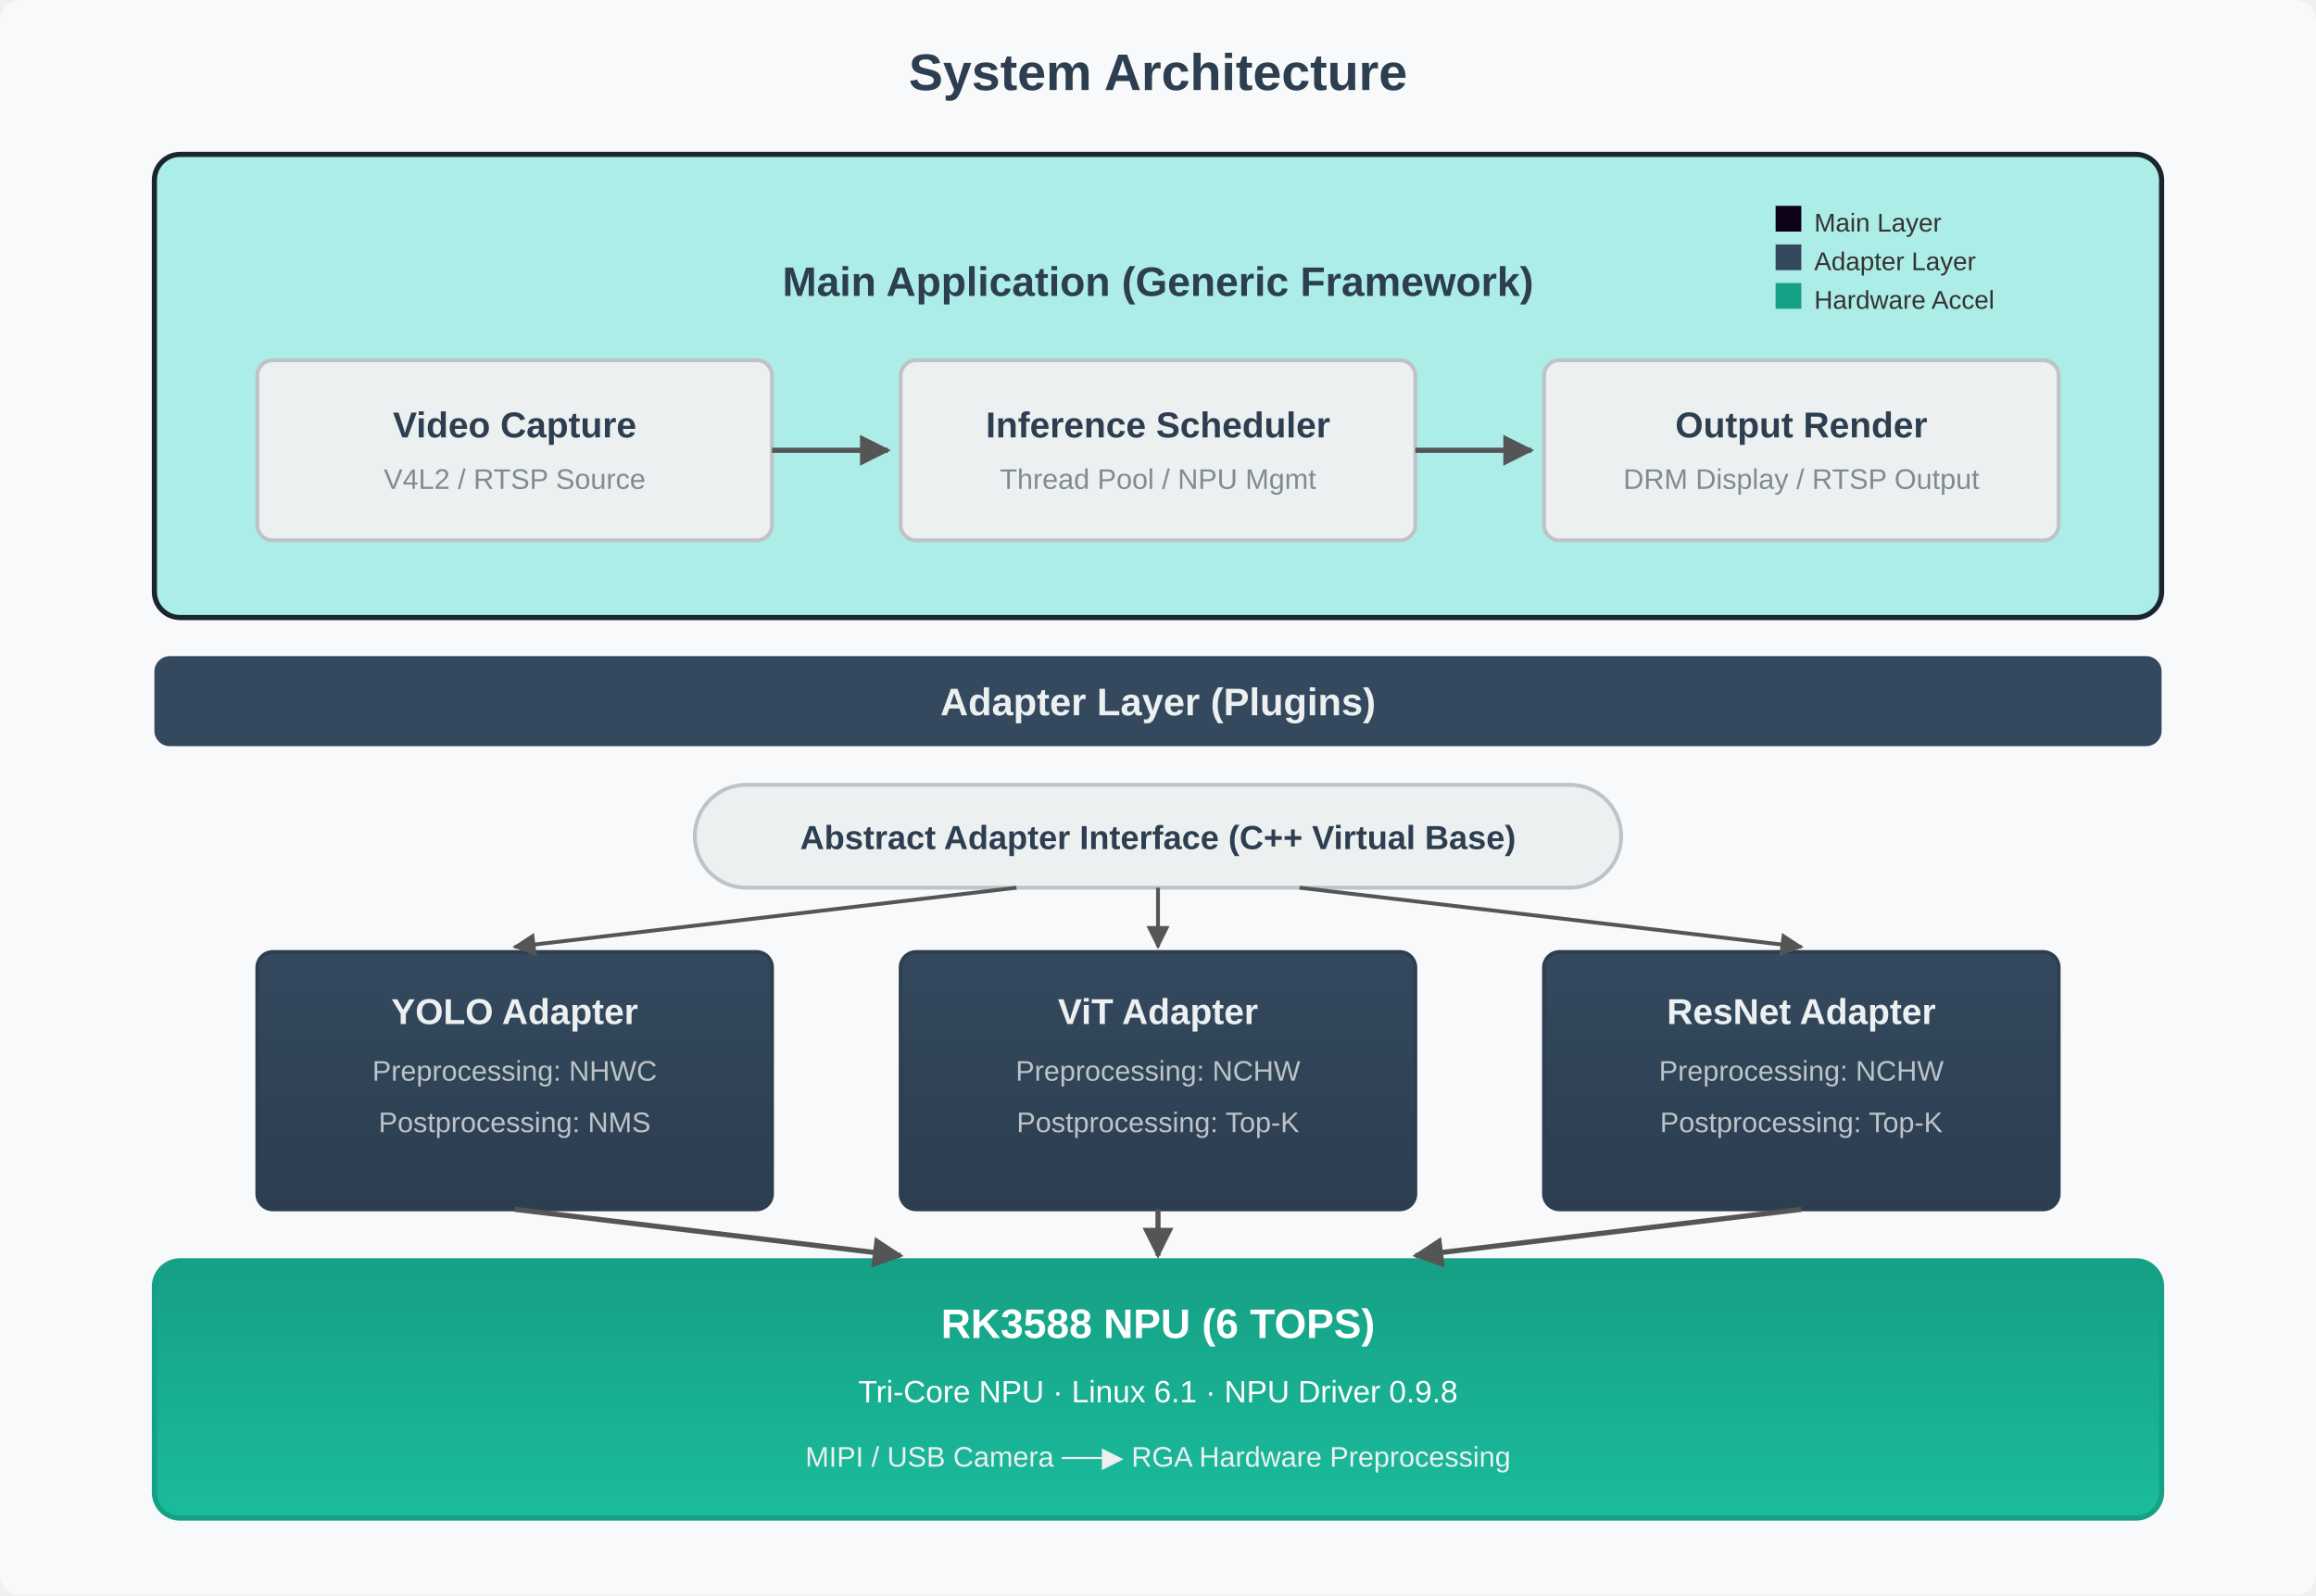
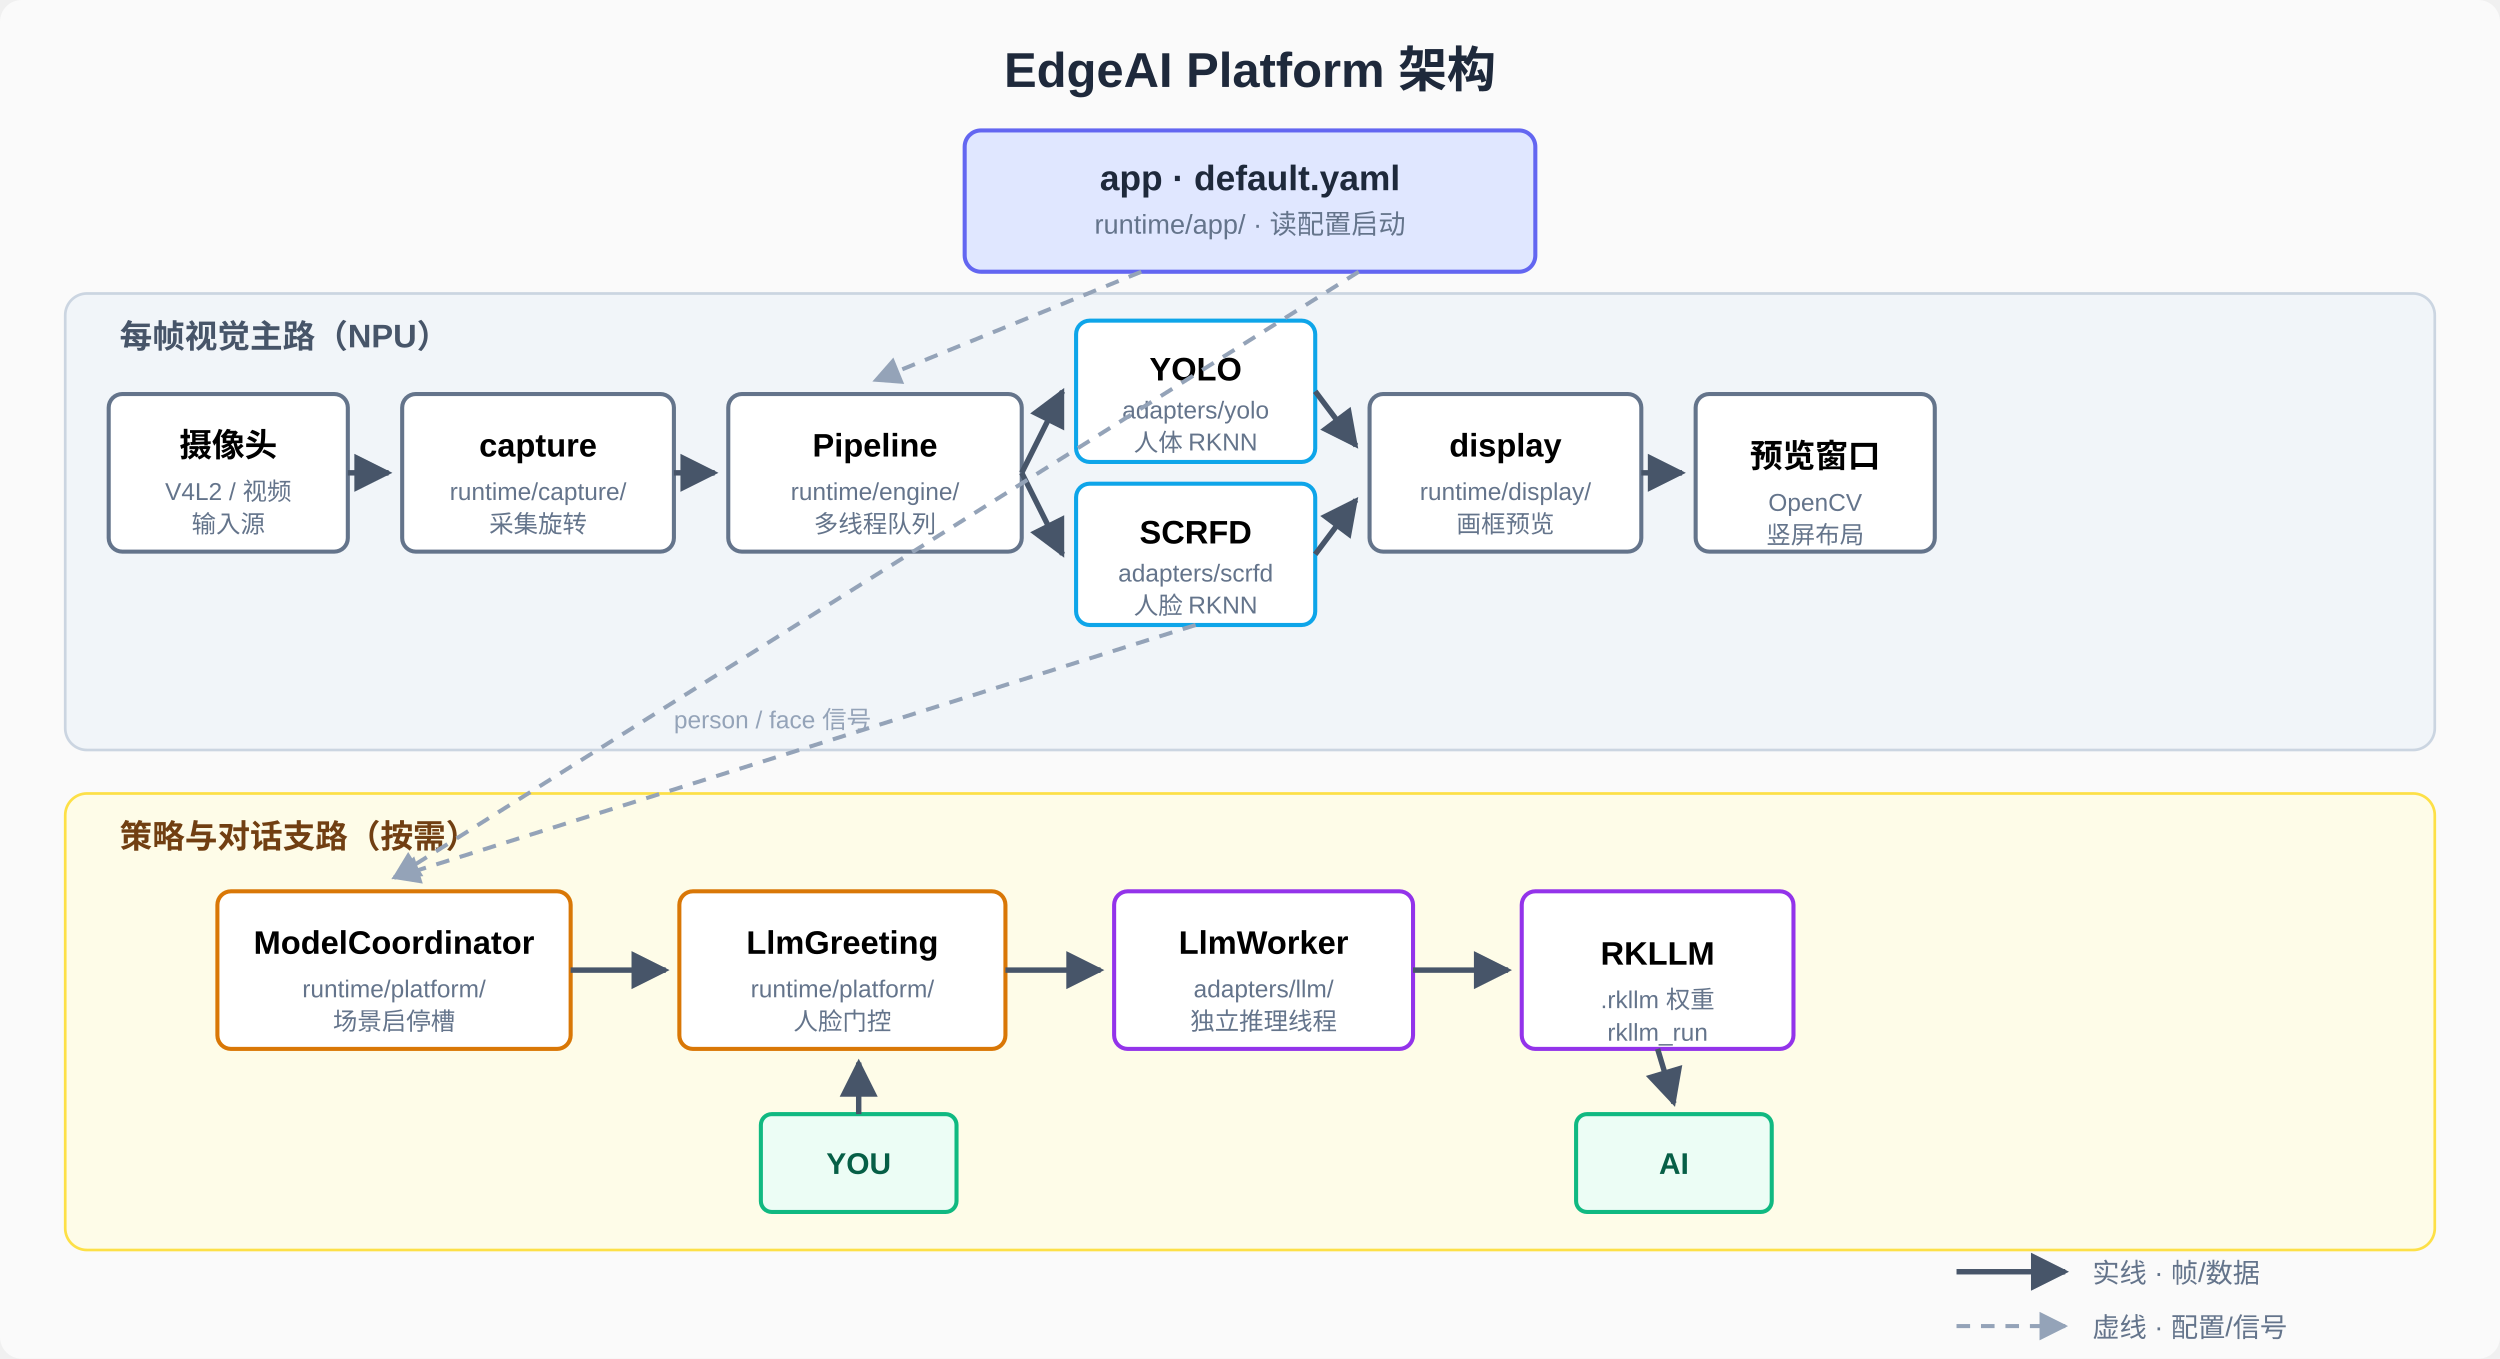
- <svg xmlns="http://www.w3.org/2000/svg" viewBox="0 0 900 620" font-family="Arial, sans-serif">
+ <svg xmlns="http://www.w3.org/2000/svg" viewBox="0 0 920 500" font-family="system-ui, Arial, sans-serif">
  <defs>
-     <marker id="arrow" viewBox="0 0 10 10" refX="9" refY="5" markerWidth="6" markerHeight="6" orient="auto">
-       <path d="M0,0 L10,5 L0,10 Z" fill="#555" />
+     <marker id="arr" viewBox="0 0 10 10" refX="9" refY="5" markerWidth="7" markerHeight="7" orient="auto">
+       <path d="M0,0 L10,5 L0,10 Z" fill="#475569" />
    </marker>
-     <linearGradient id="mainGrad" x1="0%" y1="0%" x2="0%" y2="100%">
-       <stop offset="0%" stop-color="#2c3e50" />
-       <stop offset="100%" stop-color="#1a252f" />
-     </linearGradient>
-     <linearGradient id="adapterGrad" x1="0%" y1="0%" x2="0%" y2="100%">
-       <stop offset="0%" stop-color="#34495e" />
-       <stop offset="100%" stop-color="#2c3e50" />
-     </linearGradient>
-     <linearGradient id="hwGrad" x1="0%" y1="0%" x2="0%" y2="100%">
-       <stop offset="0%" stop-color="#16a085" />
-       <stop offset="100%" stop-color="#1abc9c" />
-     </linearGradient>
+     <marker id="arrDash" viewBox="0 0 10 10" refX="9" refY="5" markerWidth="7" markerHeight="7" orient="auto">
+       <path d="M0,0 L10,5 L0,10 Z" fill="#94a3b8" />
+     </marker>
  </defs>
-   <rect width="900" height="620" fill="#f8f9fa" rx="8" />
-   <text x="450" y="35" text-anchor="middle" font-size="20" font-weight="bold" fill="#2c3e50">System Architecture</text>
-   <rect x="60" y="60" width="780" height="180" rx="10" fill="#adede7ff" stroke="#1a252f" stroke-width="2" />
-   <text x="450" y="115" text-anchor="middle" font-size="16" font-weight="bold" fill="#2c3e50">Main Application (Generic Framework)</text>
-   <rect x="100" y="140" width="200" height="70" rx="6" fill="#ecf0f1" stroke="#bdc3c7" stroke-width="1.5" />
-   <text x="200" y="170" text-anchor="middle" font-size="14" font-weight="bold" fill="#2c3e50">Video Capture</text>
-   <text x="200" y="190" text-anchor="middle" font-size="11" fill="#7f8c8d">V4L2 / RTSP Source</text>
-   <rect x="350" y="140" width="200" height="70" rx="6" fill="#ecf0f1" stroke="#bdc3c7" stroke-width="1.5" />
-   <text x="450" y="170" text-anchor="middle" font-size="14" font-weight="bold" fill="#2c3e50">Inference Scheduler</text>
-   <text x="450" y="190" text-anchor="middle" font-size="11" fill="#7f8c8d">Thread Pool / NPU Mgmt</text>
-   <rect x="600" y="140" width="200" height="70" rx="6" fill="#ecf0f1" stroke="#bdc3c7" stroke-width="1.5" />
-   <text x="700" y="170" text-anchor="middle" font-size="14" font-weight="bold" fill="#2c3e50">Output Render</text>
-   <text x="700" y="190" text-anchor="middle" font-size="11" fill="#7f8c8d">DRM Display / RTSP Output</text>
-   <line x1="300" y1="175" x2="345" y2="175" stroke="#555" stroke-width="2" marker-end="url(#arrow)" />
-   <line x1="550" y1="175" x2="595" y2="175" stroke="#555" stroke-width="2" marker-end="url(#arrow)" />
-   <rect x="60" y="255" width="780" height="35" rx="6" fill="#34495e" />
-   <text x="450" y="278" text-anchor="middle" font-size="15" font-weight="bold" fill="#ecf0f1">Adapter Layer (Plugins)</text>
-   <rect x="270" y="305" width="360" height="40" rx="20" fill="#ecf0f1" stroke="#bdc3c7" stroke-width="1.5" />
-   <text x="450" y="330" text-anchor="middle" font-size="13" font-weight="bold" fill="#2c3e50">Abstract Adapter Interface (C++ Virtual Base)</text>
-   <rect x="100" y="370" width="200" height="100" rx="6" fill="url(#adapterGrad)" stroke="#2c3e50" stroke-width="1.5" />
-   <text x="200" y="398" text-anchor="middle" font-size="14" font-weight="bold" fill="#ecf0f1">YOLO Adapter</text>
-   <text x="200" y="420" text-anchor="middle" font-size="11" fill="#bdc3c7">Preprocessing: NHWC</text>
-   <text x="200" y="440" text-anchor="middle" font-size="11" fill="#bdc3c7">Postprocessing: NMS</text>
-   <rect x="350" y="370" width="200" height="100" rx="6" fill="url(#adapterGrad)" stroke="#2c3e50" stroke-width="1.5" />
-   <text x="450" y="398" text-anchor="middle" font-size="14" font-weight="bold" fill="#ecf0f1">ViT Adapter</text>
-   <text x="450" y="420" text-anchor="middle" font-size="11" fill="#bdc3c7">Preprocessing: NCHW</text>
-   <text x="450" y="440" text-anchor="middle" font-size="11" fill="#bdc3c7">Postprocessing: Top-K</text>
-   <rect x="600" y="370" width="200" height="100" rx="6" fill="url(#adapterGrad)" stroke="#2c3e50" stroke-width="1.5" />
-   <text x="700" y="398" text-anchor="middle" font-size="14" font-weight="bold" fill="#ecf0f1">ResNet Adapter</text>
-   <text x="700" y="420" text-anchor="middle" font-size="11" fill="#bdc3c7">Preprocessing: NCHW</text>
-   <text x="700" y="440" text-anchor="middle" font-size="11" fill="#bdc3c7">Postprocessing: Top-K</text>
-   <line x1="395" y1="345" x2="200" y2="368" stroke="#555" stroke-width="1.5" marker-end="url(#arrow)" />
-   <line x1="450" y1="345" x2="450" y2="368" stroke="#555" stroke-width="1.5" marker-end="url(#arrow)" />
-   <line x1="505" y1="345" x2="700" y2="368" stroke="#555" stroke-width="1.5" marker-end="url(#arrow)" />
-   <rect x="60" y="490" width="780" height="100" rx="10" fill="url(#hwGrad)" stroke="#16a085" stroke-width="2" />
-   <text x="450" y="520" text-anchor="middle" font-size="16" font-weight="bold" fill="#ffffff">RK3588 NPU (6 TOPS)</text>
-   <text x="450" y="545" text-anchor="middle" font-size="12" fill="#ffffff">Tri-Core NPU · Linux 6.1 · NPU Driver 0.9.8</text>
-   <text x="450" y="570" text-anchor="middle" font-size="11" fill="#ecf0f1">MIPI / USB Camera ──▶ RGA Hardware Preprocessing</text>
-   <line x1="200" y1="470" x2="350" y2="488" stroke="#555" stroke-width="2" marker-end="url(#arrow)" />
-   <line x1="450" y1="470" x2="450" y2="488" stroke="#555" stroke-width="2" marker-end="url(#arrow)" />
-   <line x1="700" y1="470" x2="550" y2="488" stroke="#555" stroke-width="2" marker-end="url(#arrow)" />
-   <rect x="690" y="80" width="10" height="10" fill="#0f0217ff" />
-   <text x="705" y="90" font-size="10" fill="#333">Main Layer</text>
-   <rect x="690" y="95" width="10" height="10" fill="#34495e" />
-   <text x="705" y="105" font-size="10" fill="#333">Adapter Layer</text>
-   <rect x="690" y="110" width="10" height="10" fill="#16a085" />
-   <text x="705" y="120" font-size="10" fill="#333">Hardware Accel</text>
+   <rect width="920" height="500" fill="#fafafa" rx="8" />
+   <text x="460" y="32" text-anchor="middle" font-size="18" font-weight="bold" fill="#1e293b">EdgeAI Platform 架构</text>
+   <rect x="355" y="48" width="210" height="52" rx="6" fill="#e0e7ff" stroke="#6366f1" stroke-width="1.5" />
+   <text x="460" y="70" text-anchor="middle" font-size="13" font-weight="bold" fill="#1e293b">app · default.yaml</text>
+   <text x="460" y="86" text-anchor="middle" font-size="10" fill="#64748b">runtime/app/ · 读配置启动</text>
+   <rect x="24" y="108" width="872" height="168" rx="8" fill="#f1f5f9" stroke="#cbd5e1" stroke-width="1" />
+   <text x="44" y="128" font-size="12" font-weight="bold" fill="#475569">每帧视觉主路（NPU）</text>
+   <rect x="40" y="145" width="88" height="58" rx="5" fill="#fff" stroke="#64748b" stroke-width="1.5" />
+   <text x="84" y="168" text-anchor="middle" font-size="12" font-weight="bold">摄像头</text>
+   <text x="84" y="184" text-anchor="middle" font-size="9" fill="#64748b">V4L2 / 视频</text>
+   <text x="84" y="196" text-anchor="middle" font-size="9" fill="#64748b">输入源</text>
+   <rect x="148" y="145" width="100" height="58" rx="5" fill="#fff" stroke="#64748b" stroke-width="1.5" />
+   <text x="198" y="168" text-anchor="middle" font-size="12" font-weight="bold">capture</text>
+   <text x="198" y="184" text-anchor="middle" font-size="9" fill="#64748b">runtime/capture/</text>
+   <text x="198" y="196" text-anchor="middle" font-size="9" fill="#64748b">采集旋转</text>
+   <rect x="268" y="145" width="108" height="58" rx="5" fill="#fff" stroke="#64748b" stroke-width="1.5" />
+   <text x="322" y="168" text-anchor="middle" font-size="12" font-weight="bold">Pipeline</text>
+   <text x="322" y="184" text-anchor="middle" font-size="9" fill="#64748b">runtime/engine/</text>
+   <text x="322" y="196" text-anchor="middle" font-size="9" fill="#64748b">多线程队列</text>
+   <rect x="396" y="118" width="88" height="52" rx="5" fill="#fff" stroke="#0ea5e9" stroke-width="1.5" />
+   <text x="440" y="140" text-anchor="middle" font-size="12" font-weight="bold">YOLO</text>
+   <text x="440" y="154" text-anchor="middle" font-size="9" fill="#64748b">adapters/yolo</text>
+   <text x="440" y="166" text-anchor="middle" font-size="9" fill="#64748b">人体 RKNN</text>
+   <rect x="396" y="178" width="88" height="52" rx="5" fill="#fff" stroke="#0ea5e9" stroke-width="1.5" />
+   <text x="440" y="200" text-anchor="middle" font-size="12" font-weight="bold">SCRFD</text>
+   <text x="440" y="214" text-anchor="middle" font-size="9" fill="#64748b">adapters/scrfd</text>
+   <text x="440" y="226" text-anchor="middle" font-size="9" fill="#64748b">人脸 RKNN</text>
+   <rect x="504" y="145" width="100" height="58" rx="5" fill="#fff" stroke="#64748b" stroke-width="1.5" />
+   <text x="554" y="168" text-anchor="middle" font-size="12" font-weight="bold">display</text>
+   <text x="554" y="184" text-anchor="middle" font-size="9" fill="#64748b">runtime/display/</text>
+   <text x="554" y="196" text-anchor="middle" font-size="9" fill="#64748b">画框预览</text>
+   <rect x="624" y="145" width="88" height="58" rx="5" fill="#fff" stroke="#64748b" stroke-width="1.5" />
+   <text x="668" y="172" text-anchor="middle" font-size="12" font-weight="bold">预览窗口</text>
+   <text x="668" y="188" text-anchor="middle" font-size="9" fill="#64748b">OpenCV</text>
+   <text x="668" y="200" text-anchor="middle" font-size="9" fill="#64748b">竖屏布局</text>
+   <line x1="128" y1="174" x2="143" y2="174" stroke="#475569" stroke-width="2" marker-end="url(#arr)" />
+   <line x1="248" y1="174" x2="263" y2="174" stroke="#475569" stroke-width="2" marker-end="url(#arr)" />
+   <line x1="376" y1="174" x2="391" y2="144" stroke="#475569" stroke-width="2" marker-end="url(#arr)" />
+   <line x1="376" y1="174" x2="391" y2="204" stroke="#475569" stroke-width="2" marker-end="url(#arr)" />
+   <line x1="484" y1="144" x2="499" y2="164" stroke="#475569" stroke-width="2" marker-end="url(#arr)" />
+   <line x1="484" y1="204" x2="499" y2="184" stroke="#475569" stroke-width="2" marker-end="url(#arr)" />
+   <line x1="604" y1="174" x2="619" y2="174" stroke="#475569" stroke-width="2" marker-end="url(#arr)" />
+   <rect x="24" y="292" width="872" height="168" rx="8" fill="#fefce8" stroke="#fde047" stroke-width="1" />
+   <text x="44" y="312" font-size="12" font-weight="bold" fill="#713f12">策略与对话支路（按需）</text>
+   <rect x="80" y="328" width="130" height="58" rx="5" fill="#fff" stroke="#d97706" stroke-width="1.5" />
+   <text x="145" y="351" text-anchor="middle" font-size="12" font-weight="bold">ModelCoordinator</text>
+   <text x="145" y="367" text-anchor="middle" font-size="9" fill="#64748b">runtime/platform/</text>
+   <text x="145" y="379" text-anchor="middle" font-size="9" fill="#64748b">场景启停槽</text>
+   <rect x="250" y="328" width="120" height="58" rx="5" fill="#fff" stroke="#d97706" stroke-width="1.5" />
+   <text x="310" y="351" text-anchor="middle" font-size="12" font-weight="bold">LlmGreeting</text>
+   <text x="310" y="367" text-anchor="middle" font-size="9" fill="#64748b">runtime/platform/</text>
+   <text x="310" y="379" text-anchor="middle" font-size="9" fill="#64748b">人脸门控</text>
+   <rect x="410" y="328" width="110" height="58" rx="5" fill="#fff" stroke="#9333ea" stroke-width="1.5" />
+   <text x="465" y="351" text-anchor="middle" font-size="12" font-weight="bold">LlmWorker</text>
+   <text x="465" y="367" text-anchor="middle" font-size="9" fill="#64748b">adapters/llm/</text>
+   <text x="465" y="379" text-anchor="middle" font-size="9" fill="#64748b">独立推理线程</text>
+   <rect x="560" y="328" width="100" height="58" rx="5" fill="#fff" stroke="#9333ea" stroke-width="1.5" />
+   <text x="610" y="355" text-anchor="middle" font-size="12" font-weight="bold">RKLLM</text>
+   <text x="610" y="371" text-anchor="middle" font-size="9" fill="#64748b">.rkllm 权重</text>
+   <text x="610" y="383" text-anchor="middle" font-size="9" fill="#64748b">rkllm_run</text>
+   <rect x="280" y="410" width="72" height="36" rx="4" fill="#ecfdf5" stroke="#10b981" stroke-width="1.5" />
+   <text x="316" y="432" text-anchor="middle" font-size="11" font-weight="bold" fill="#065f46">YOU</text>
+   <rect x="580" y="410" width="72" height="36" rx="4" fill="#ecfdf5" stroke="#10b981" stroke-width="1.5" />
+   <text x="616" y="432" text-anchor="middle" font-size="11" font-weight="bold" fill="#065f46">AI</text>
+   <line x1="210" y1="357" x2="245" y2="357" stroke="#475569" stroke-width="2" marker-end="url(#arr)" />
+   <line x1="370" y1="357" x2="405" y2="357" stroke="#475569" stroke-width="2" marker-end="url(#arr)" />
+   <line x1="520" y1="357" x2="555" y2="357" stroke="#475569" stroke-width="2" marker-end="url(#arr)" />
+   <line x1="316" y1="410" x2="316" y2="391" stroke="#475569" stroke-width="2" marker-end="url(#arr)" />
+   <line x1="610" y1="386" x2="616" y2="406" stroke="#475569" stroke-width="2" marker-end="url(#arr)" />
+   <line x1="420" y1="100" x2="322" y2="140" stroke="#94a3b8" stroke-width="1.5" stroke-dasharray="5,4" marker-end="url(#arrDash)" />
+   <line x1="500" y1="100" x2="145" y2="323" stroke="#94a3b8" stroke-width="1.5" stroke-dasharray="5,4" marker-end="url(#arrDash)" />
+   <line x1="440" y1="230" x2="145" y2="323" stroke="#94a3b8" stroke-width="1.5" stroke-dasharray="5,4" marker-end="url(#arrDash)" />
+   <text x="248" y="268" font-size="9" fill="#94a3b8">person / face 信号</text>
+   <line x1="720" y1="468" x2="760" y2="468" stroke="#475569" stroke-width="2" marker-end="url(#arr)" />
+   <text x="770" y="472" font-size="10" fill="#64748b">实线 · 帧/数据</text>
+   <line x1="720" y1="488" x2="760" y2="488" stroke="#94a3b8" stroke-width="1.5" stroke-dasharray="5,4" marker-end="url(#arrDash)" />
+   <text x="770" y="492" font-size="10" fill="#64748b">虚线 · 配置/信号</text>
</svg>
